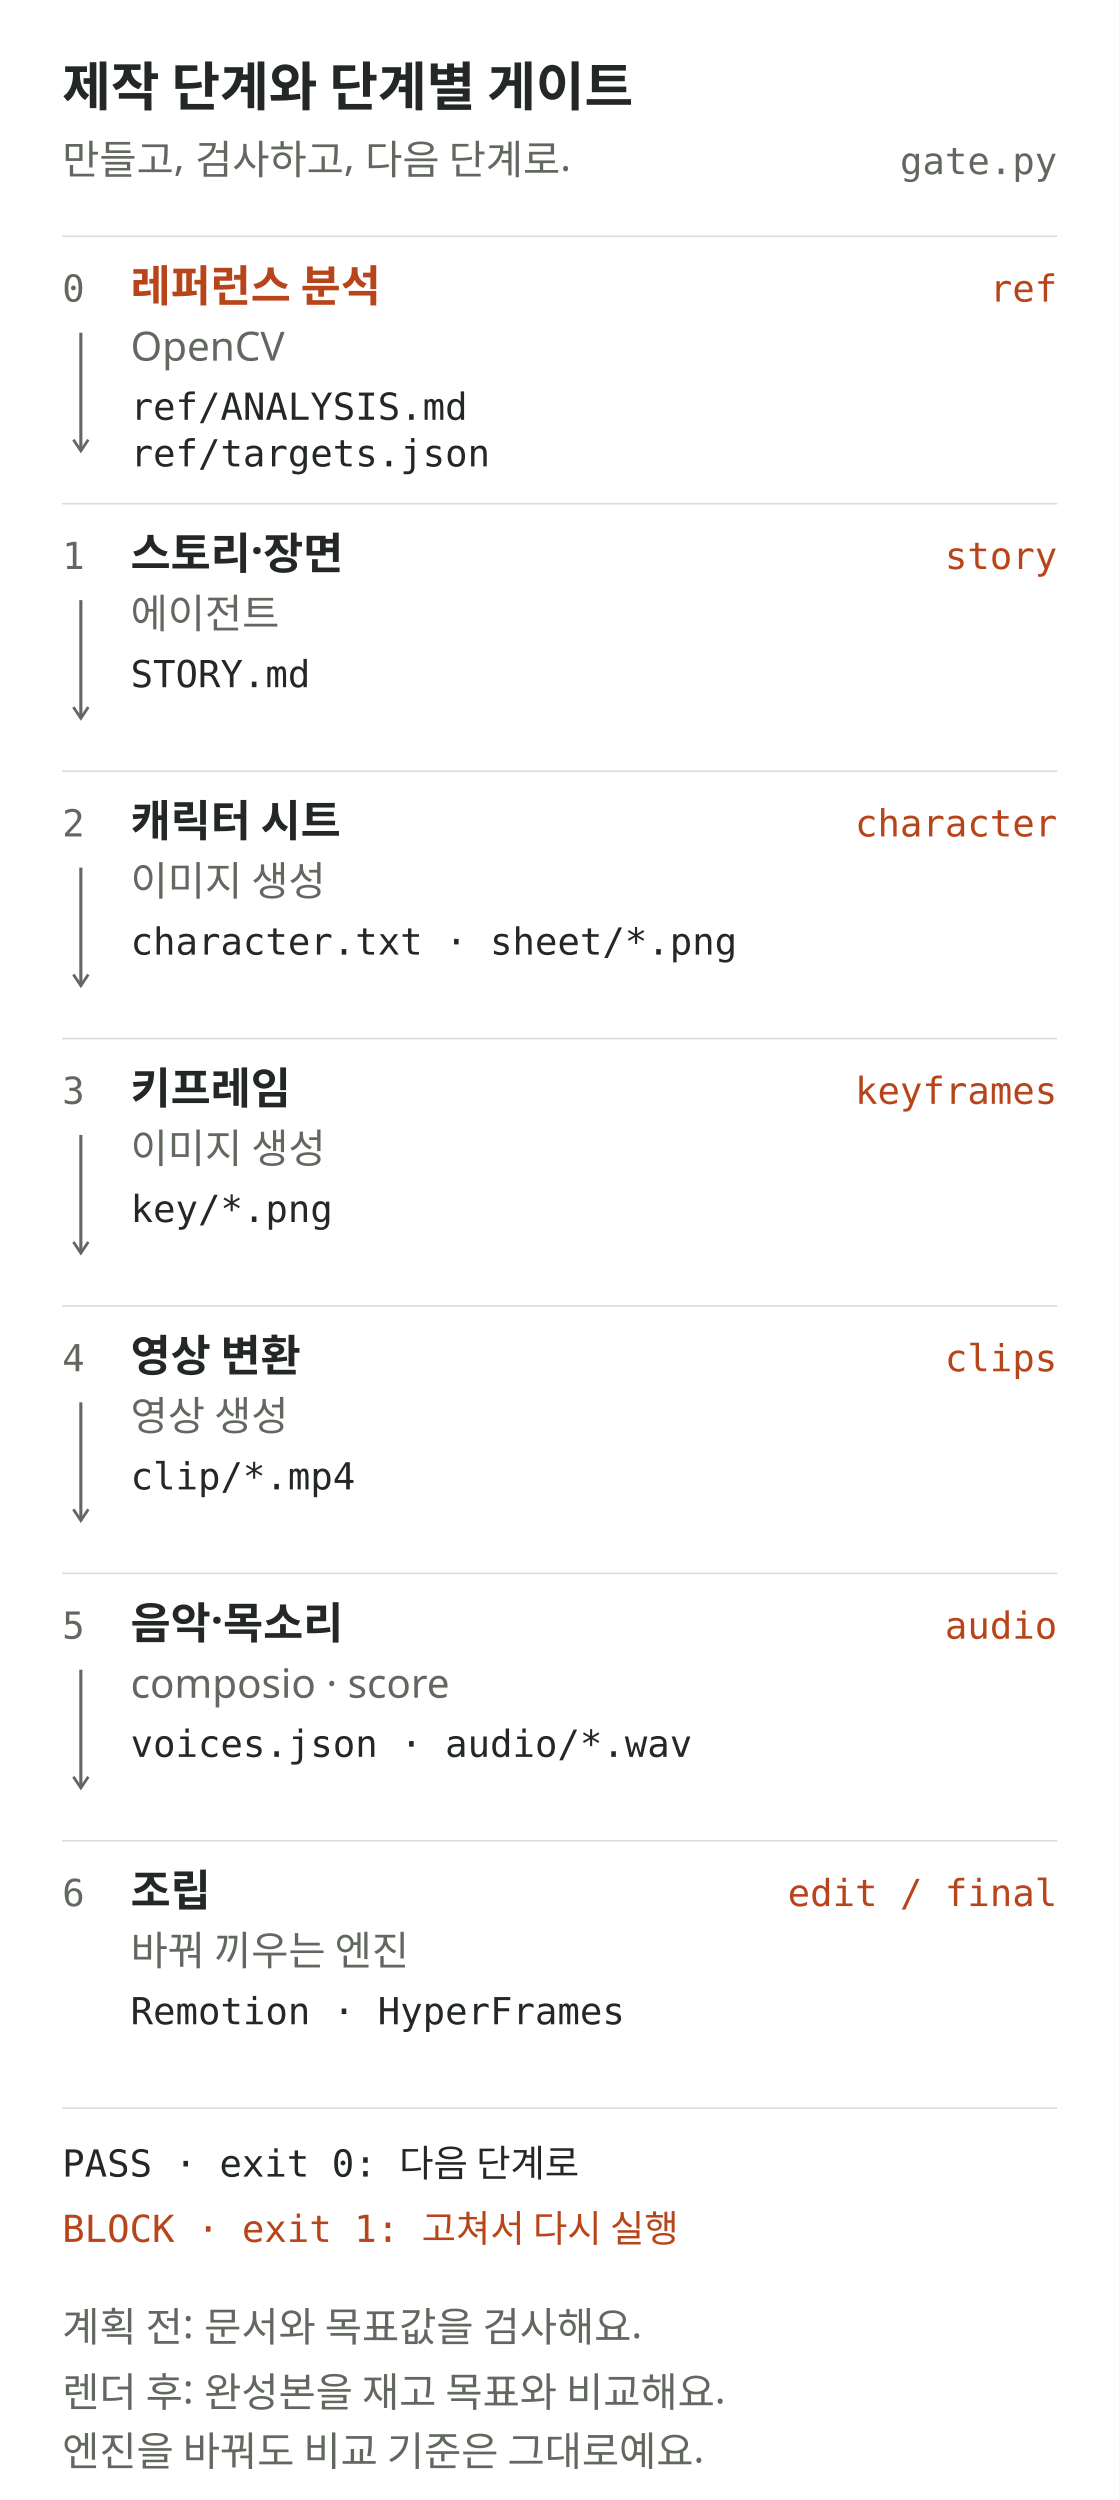
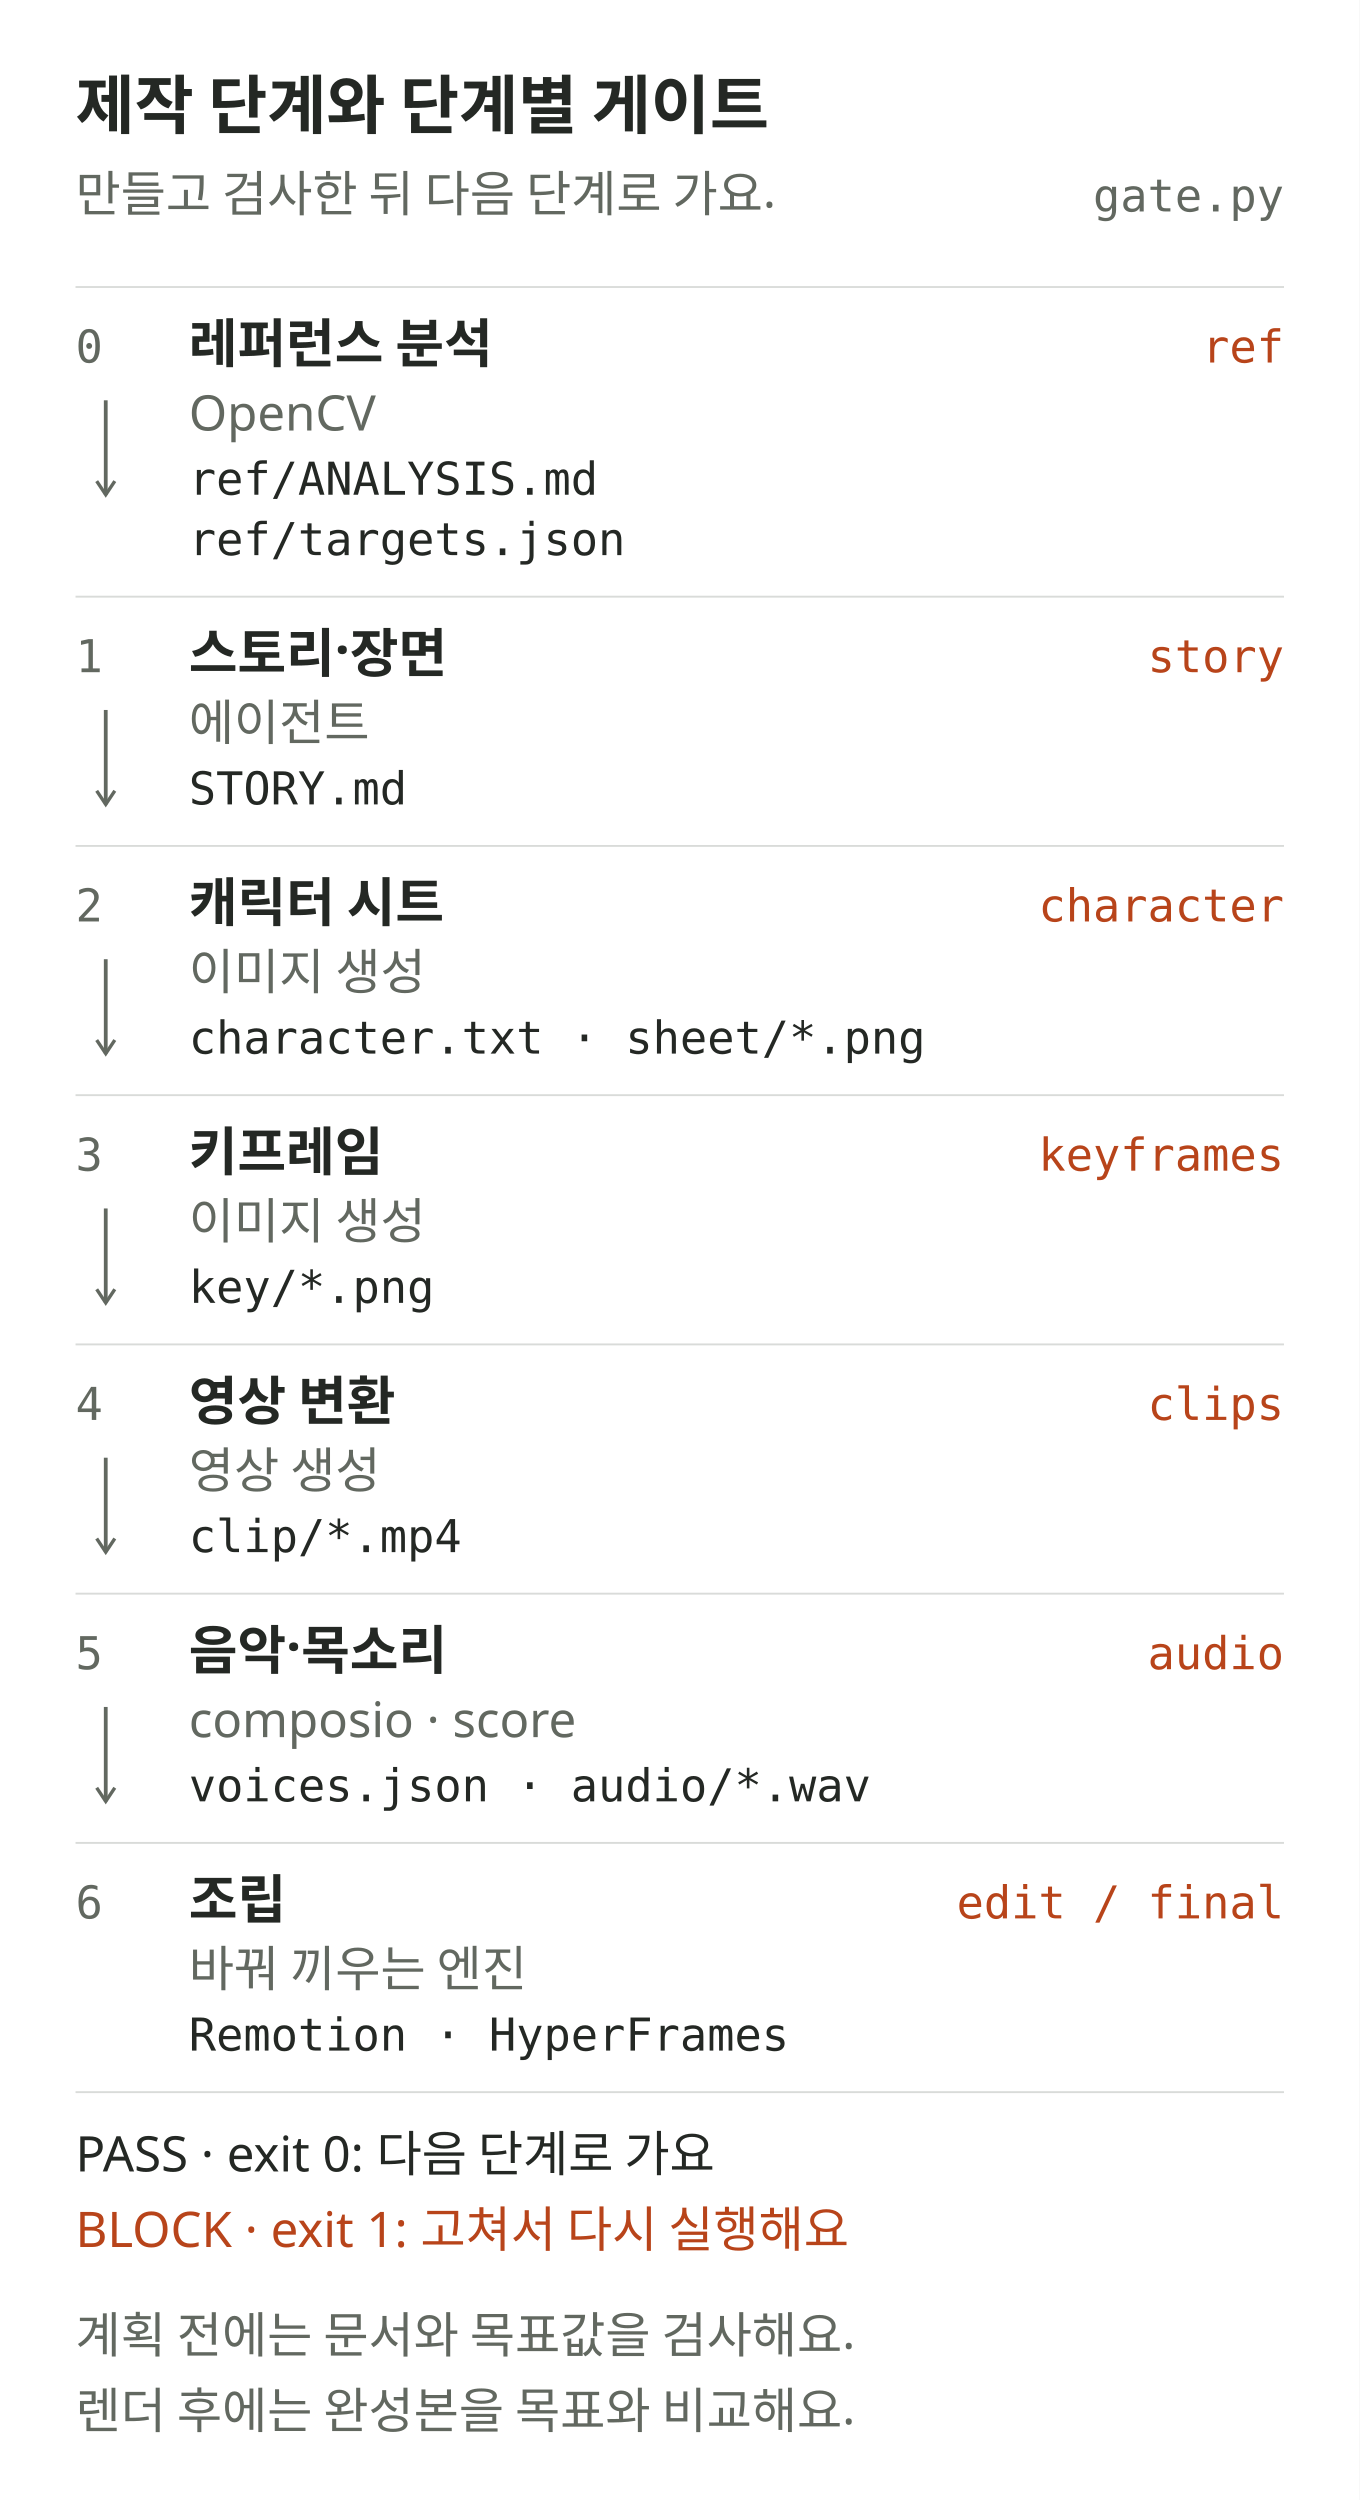
- <svg xmlns="http://www.w3.org/2000/svg" width="720" height="1608" viewBox="0 0 720 1608" role="img" aria-labelledby="workflow-ref-title workflow-ref-desc">
+ <svg xmlns="http://www.w3.org/2000/svg" width="720" height="1324" viewBox="0 0 720 1324" role="img" aria-labelledby="workflow-ref-title workflow-ref-desc">
  <defs>
    <style>
      text { font-family: 'Noto Sans KR', 'Apple SD Gothic Neo', sans-serif; font-size: 26px; fill: #242824; }
      .title { font-size: 34px; font-weight: 700; }
      .heading { font-size: 28px; font-weight: 700; }
      .mono { font-family: 'IBM Plex Mono', 'SFMono-Regular', monospace; font-size: 24px; }
      .muted { fill: #626860; }
+       .label { font-size: 24px; fill: #626860; }
      .accent { fill: #B8441A; }
      .rule { stroke: #626860; stroke-opacity: .24; }
      .flow { fill: none; stroke: #626860; stroke-width: 2; marker-end: url(#arrow); }
    </style>
    <marker id="arrow" viewBox="0 0 10 10" refX="8" refY="5" markerWidth="6" markerHeight="6" orient="auto-start-reverse">
      <path d="M2 1L8 5L2 9" fill="none" stroke="#626860" stroke-width="1.5" />
    </marker>
  </defs>
-   <rect width="720" height="1608" fill="#FFFFFF" />
+   <rect width="720" height="1324" fill="#FFFFFF" />
  <text x="40" y="68" class="title">제작 단계와 단계별 게이트</text>
-   <text x="40" y="112" class="muted">만들고, 검사하고, 다음 단계로.</text>
+   <text x="40" y="112" class="muted">만들고 검사한 뒤 다음 단계로 가요.</text>
  <text x="680" y="112" class="mono muted" text-anchor="end">gate.py</text>
  <path d="M40 152H680" class="rule" />
-   <text x="40" y="194" class="mono muted">0</text>
-   <text x="84" y="194" class="heading accent">레퍼런스 분석</text>
-   <text x="84" y="232" class="muted">OpenCV</text>
-   <text x="84" y="270" class="mono">ref/ANALYSIS.md</text>
-   <text x="84" y="300" class="mono">ref/targets.json</text>
-   <text x="680" y="194" class="mono accent" text-anchor="end">ref</text>
-   <path d="M52 214V290" class="flow" />
-   <path d="M40 324H680" class="rule" />
-   <text x="40" y="366" class="mono muted">1</text>
-   <text x="84" y="366" class="heading">스토리·장면</text>
-   <text x="84" y="404" class="muted">에이전트</text>
-   <text x="84" y="442" class="mono">STORY.md</text>
-   <text x="680" y="366" class="mono accent" text-anchor="end">story</text>
-   <path d="M52 386V462" class="flow" />
-   <path d="M40 496H680" class="rule" />
-   <text x="40" y="538" class="mono muted">2</text>
-   <text x="84" y="538" class="heading">캐릭터 시트</text>
-   <text x="84" y="576" class="muted">이미지 생성</text>
-   <text x="84" y="614" class="mono">character.txt · sheet/*.png</text>
-   <text x="680" y="538" class="mono accent" text-anchor="end">character</text>
-   <path d="M52 558V634" class="flow" />
-   <path d="M40 668H680" class="rule" />
-   <text x="40" y="710" class="mono muted">3</text>
-   <text x="84" y="710" class="heading">키프레임</text>
-   <text x="84" y="748" class="muted">이미지 생성</text>
-   <text x="84" y="786" class="mono">key/*.png</text>
-   <text x="680" y="710" class="mono accent" text-anchor="end">keyframes</text>
-   <path d="M52 730V806" class="flow" />
-   <path d="M40 840H680" class="rule" />
-   <text x="40" y="882" class="mono muted">4</text>
-   <text x="84" y="882" class="heading">영상 변환</text>
-   <text x="84" y="920" class="muted">영상 생성</text>
-   <text x="84" y="958" class="mono">clip/*.mp4</text>
-   <text x="680" y="882" class="mono accent" text-anchor="end">clips</text>
-   <path d="M52 902V978" class="flow" />
-   <path d="M40 1012H680" class="rule" />
-   <text x="40" y="1054" class="mono muted">5</text>
-   <text x="84" y="1054" class="heading">음악·목소리</text>
-   <text x="84" y="1092" class="muted">composio · score</text>
-   <text x="84" y="1130" class="mono">voices.json · audio/*.wav</text>
-   <text x="680" y="1054" class="mono accent" text-anchor="end">audio</text>
-   <path d="M52 1074V1150" class="flow" />
-   <path d="M40 1184H680" class="rule" />
-   <text x="40" y="1226" class="mono muted">6</text>
-   <text x="84" y="1226" class="heading">조립</text>
-   <text x="84" y="1264" class="muted">바꿔 끼우는 엔진</text>
-   <text x="84" y="1302" class="mono">Remotion · HyperFrames</text>
-   <text x="680" y="1226" class="mono accent" text-anchor="end">edit / final</text>
-   <path d="M40 1356H680" class="rule" />
-   <text x="40" y="1400" class="mono">PASS · exit 0: 다음 단계로</text>
-   <text x="40" y="1442" class="mono accent">BLOCK · exit 1: 고쳐서 다시 실행</text>
-   <text x="40" y="1506" class="muted">계획 전: 문서와 목표값을 검사해요.</text>
-   <text x="40" y="1548" class="muted">렌더 후: 완성본을 재고 목표와 비교해요.</text>
-   <text x="40" y="1586" class="muted">엔진을 바꿔도 비교 기준은 그대로예요.</text>
+   <text x="40" y="192" class="mono muted">0</text>
+   <text x="100" y="192" class="heading">레퍼런스 분석</text>
+   <text x="680" y="192" class="mono accent" text-anchor="end">ref</text>
+   <text x="100" y="228" class="muted">OpenCV</text>
+   <text x="100" y="262" class="mono">ref/ANALYSIS.md</text>
+   <text x="100" y="294" class="mono">ref/targets.json</text>
+   <path d="M56 212v50" class="flow" />
+   <path d="M40 316H680" class="rule" />
+   <text x="40" y="356" class="mono muted">1</text>
+   <text x="100" y="356" class="heading">스토리·장면</text>
+   <text x="680" y="356" class="mono accent" text-anchor="end">story</text>
+   <text x="100" y="392" class="muted">에이전트</text>
+   <text x="100" y="426" class="mono">STORY.md</text>
+   <path d="M56 376v50" class="flow" />
+   <path d="M40 448H680" class="rule" />
+   <text x="40" y="488" class="mono muted">2</text>
+   <text x="100" y="488" class="heading">캐릭터 시트</text>
+   <text x="680" y="488" class="mono accent" text-anchor="end">character</text>
+   <text x="100" y="524" class="muted">이미지 생성</text>
+   <text x="100" y="558" class="mono">character.txt · sheet/*.png</text>
+   <path d="M56 508v50" class="flow" />
+   <path d="M40 580H680" class="rule" />
+   <text x="40" y="620" class="mono muted">3</text>
+   <text x="100" y="620" class="heading">키프레임</text>
+   <text x="680" y="620" class="mono accent" text-anchor="end">keyframes</text>
+   <text x="100" y="656" class="muted">이미지 생성</text>
+   <text x="100" y="690" class="mono">key/*.png</text>
+   <path d="M56 640v50" class="flow" />
+   <path d="M40 712H680" class="rule" />
+   <text x="40" y="752" class="mono muted">4</text>
+   <text x="100" y="752" class="heading">영상 변환</text>
+   <text x="680" y="752" class="mono accent" text-anchor="end">clips</text>
+   <text x="100" y="788" class="muted">영상 생성</text>
+   <text x="100" y="822" class="mono">clip/*.mp4</text>
+   <path d="M56 772v50" class="flow" />
+   <path d="M40 844H680" class="rule" />
+   <text x="40" y="884" class="mono muted">5</text>
+   <text x="100" y="884" class="heading">음악·목소리</text>
+   <text x="680" y="884" class="mono accent" text-anchor="end">audio</text>
+   <text x="100" y="920" class="muted">composio · score</text>
+   <text x="100" y="954" class="mono">voices.json · audio/*.wav</text>
+   <path d="M56 904v50" class="flow" />
+   <path d="M40 976H680" class="rule" />
+   <text x="40" y="1016" class="mono muted">6</text>
+   <text x="100" y="1016" class="heading">조립</text>
+   <text x="680" y="1016" class="mono accent" text-anchor="end">edit / final</text>
+   <text x="100" y="1052" class="muted">바꿔 끼우는 엔진</text>
+   <text x="100" y="1086" class="mono">Remotion · HyperFrames</text>
+   <path d="M40 1108H680" class="rule" />
+   <text x="40" y="1150">PASS · exit 0: 다음 단계로 가요</text>
+   <text x="40" y="1190" class="accent">BLOCK · exit 1: 고쳐서 다시 실행해요</text>
+   <text x="40" y="1246" class="muted">계획 전에는 문서와 목표값을 검사해요.</text>
+   <text x="40" y="1286" class="muted">렌더 후에는 완성본을 목표와 비교해요.</text>
</svg>
